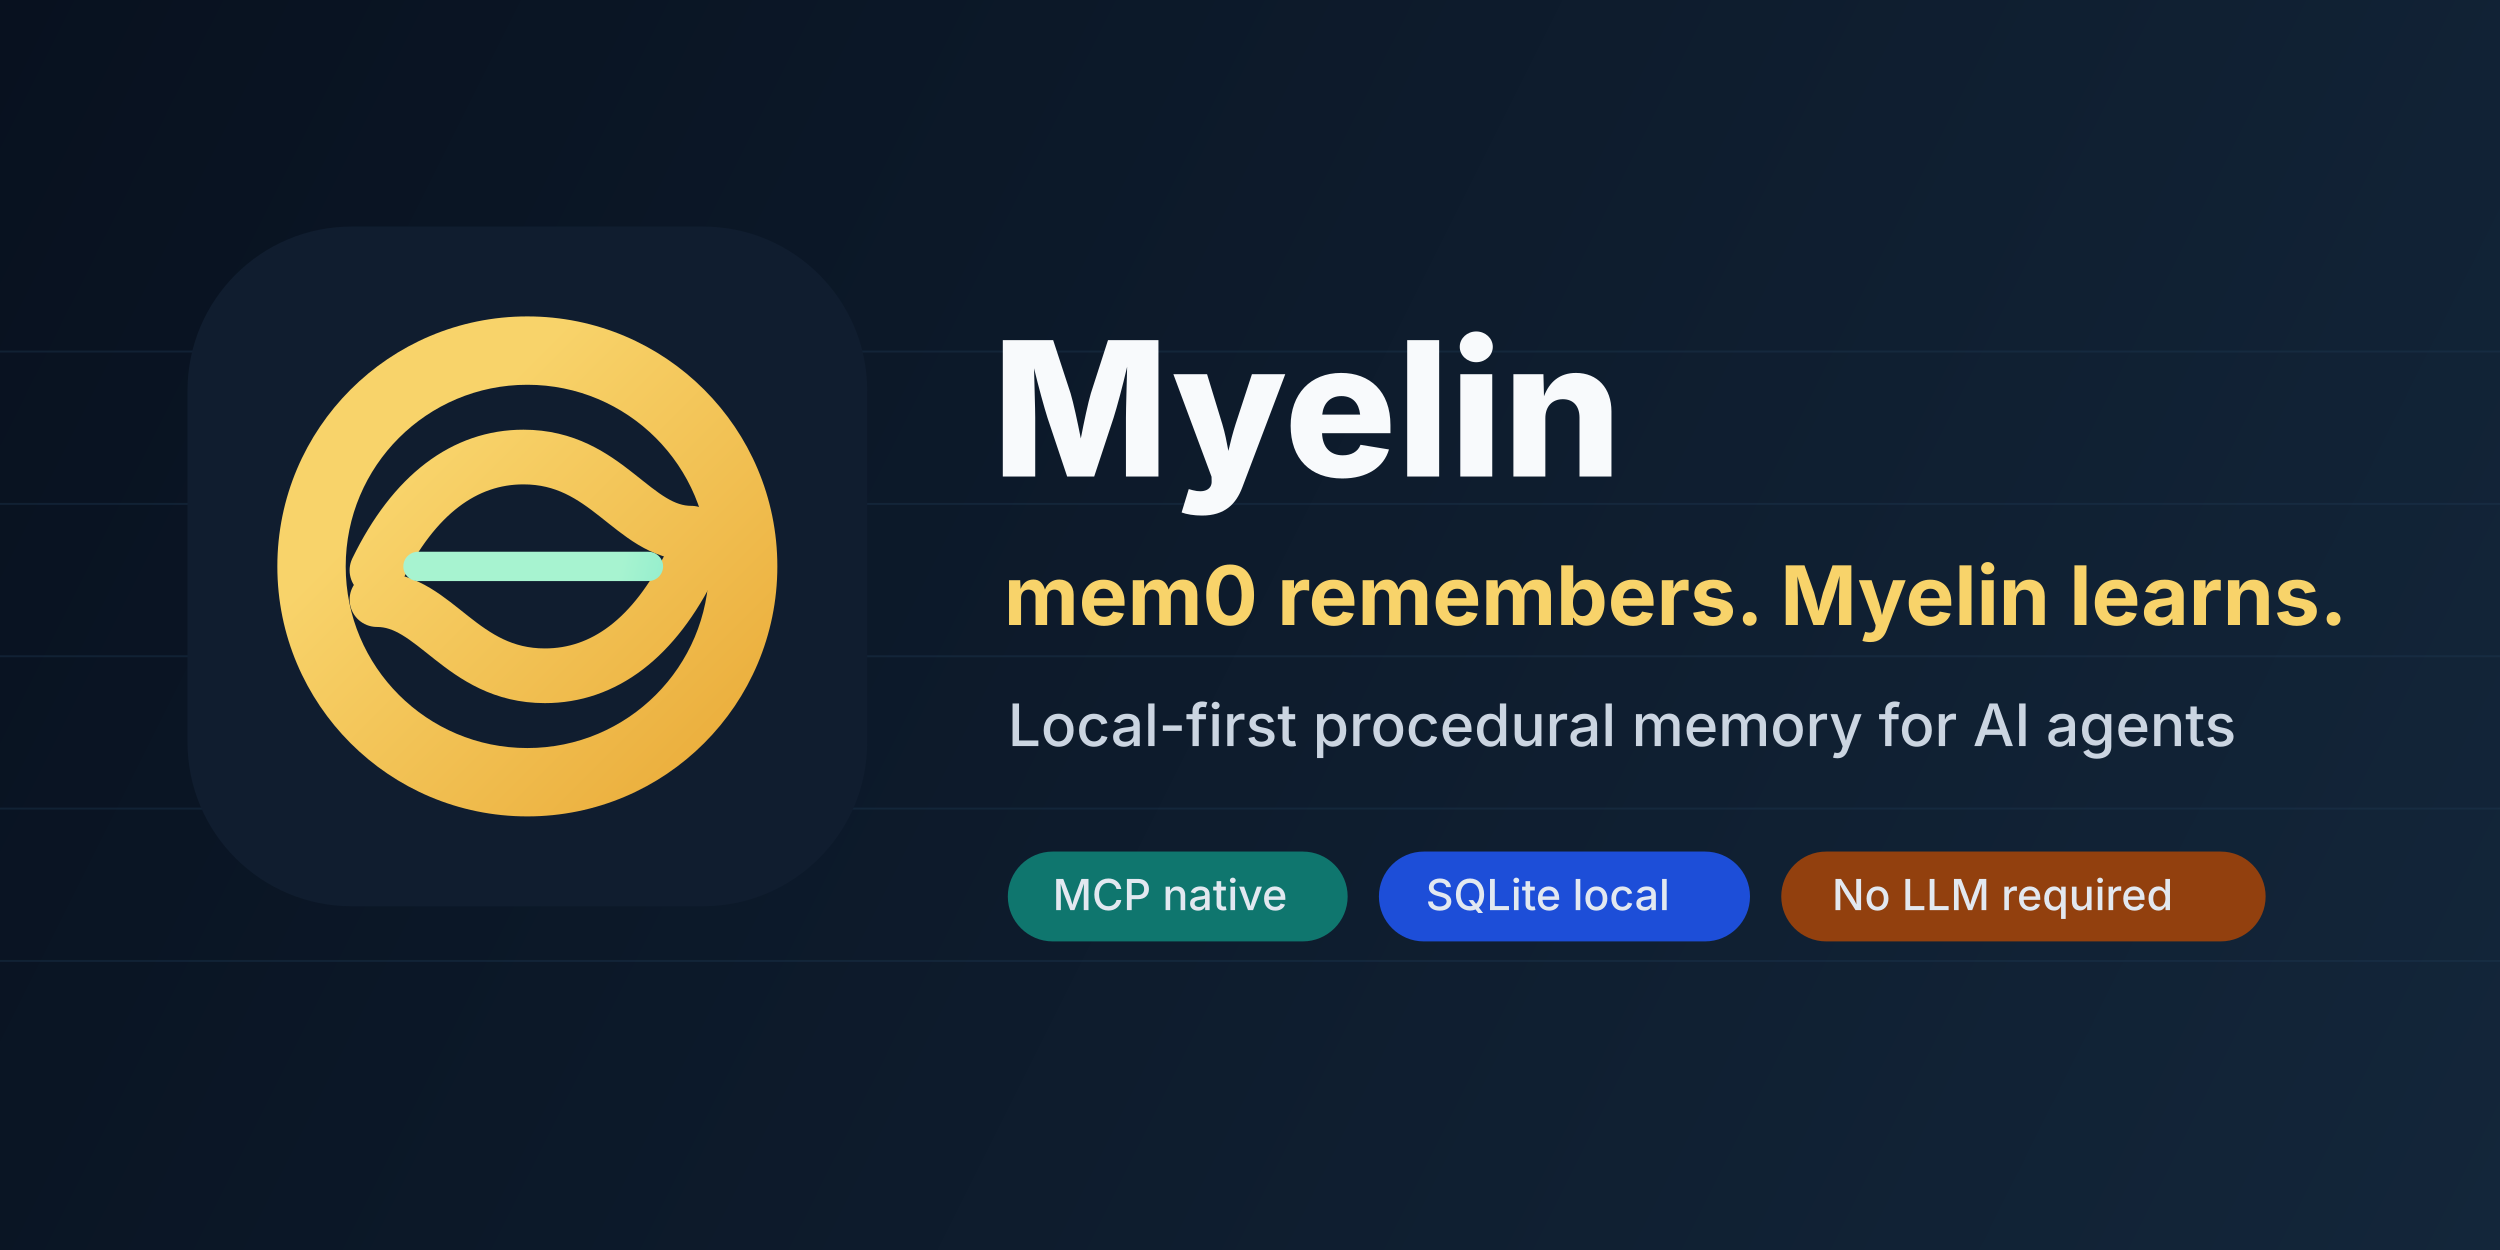
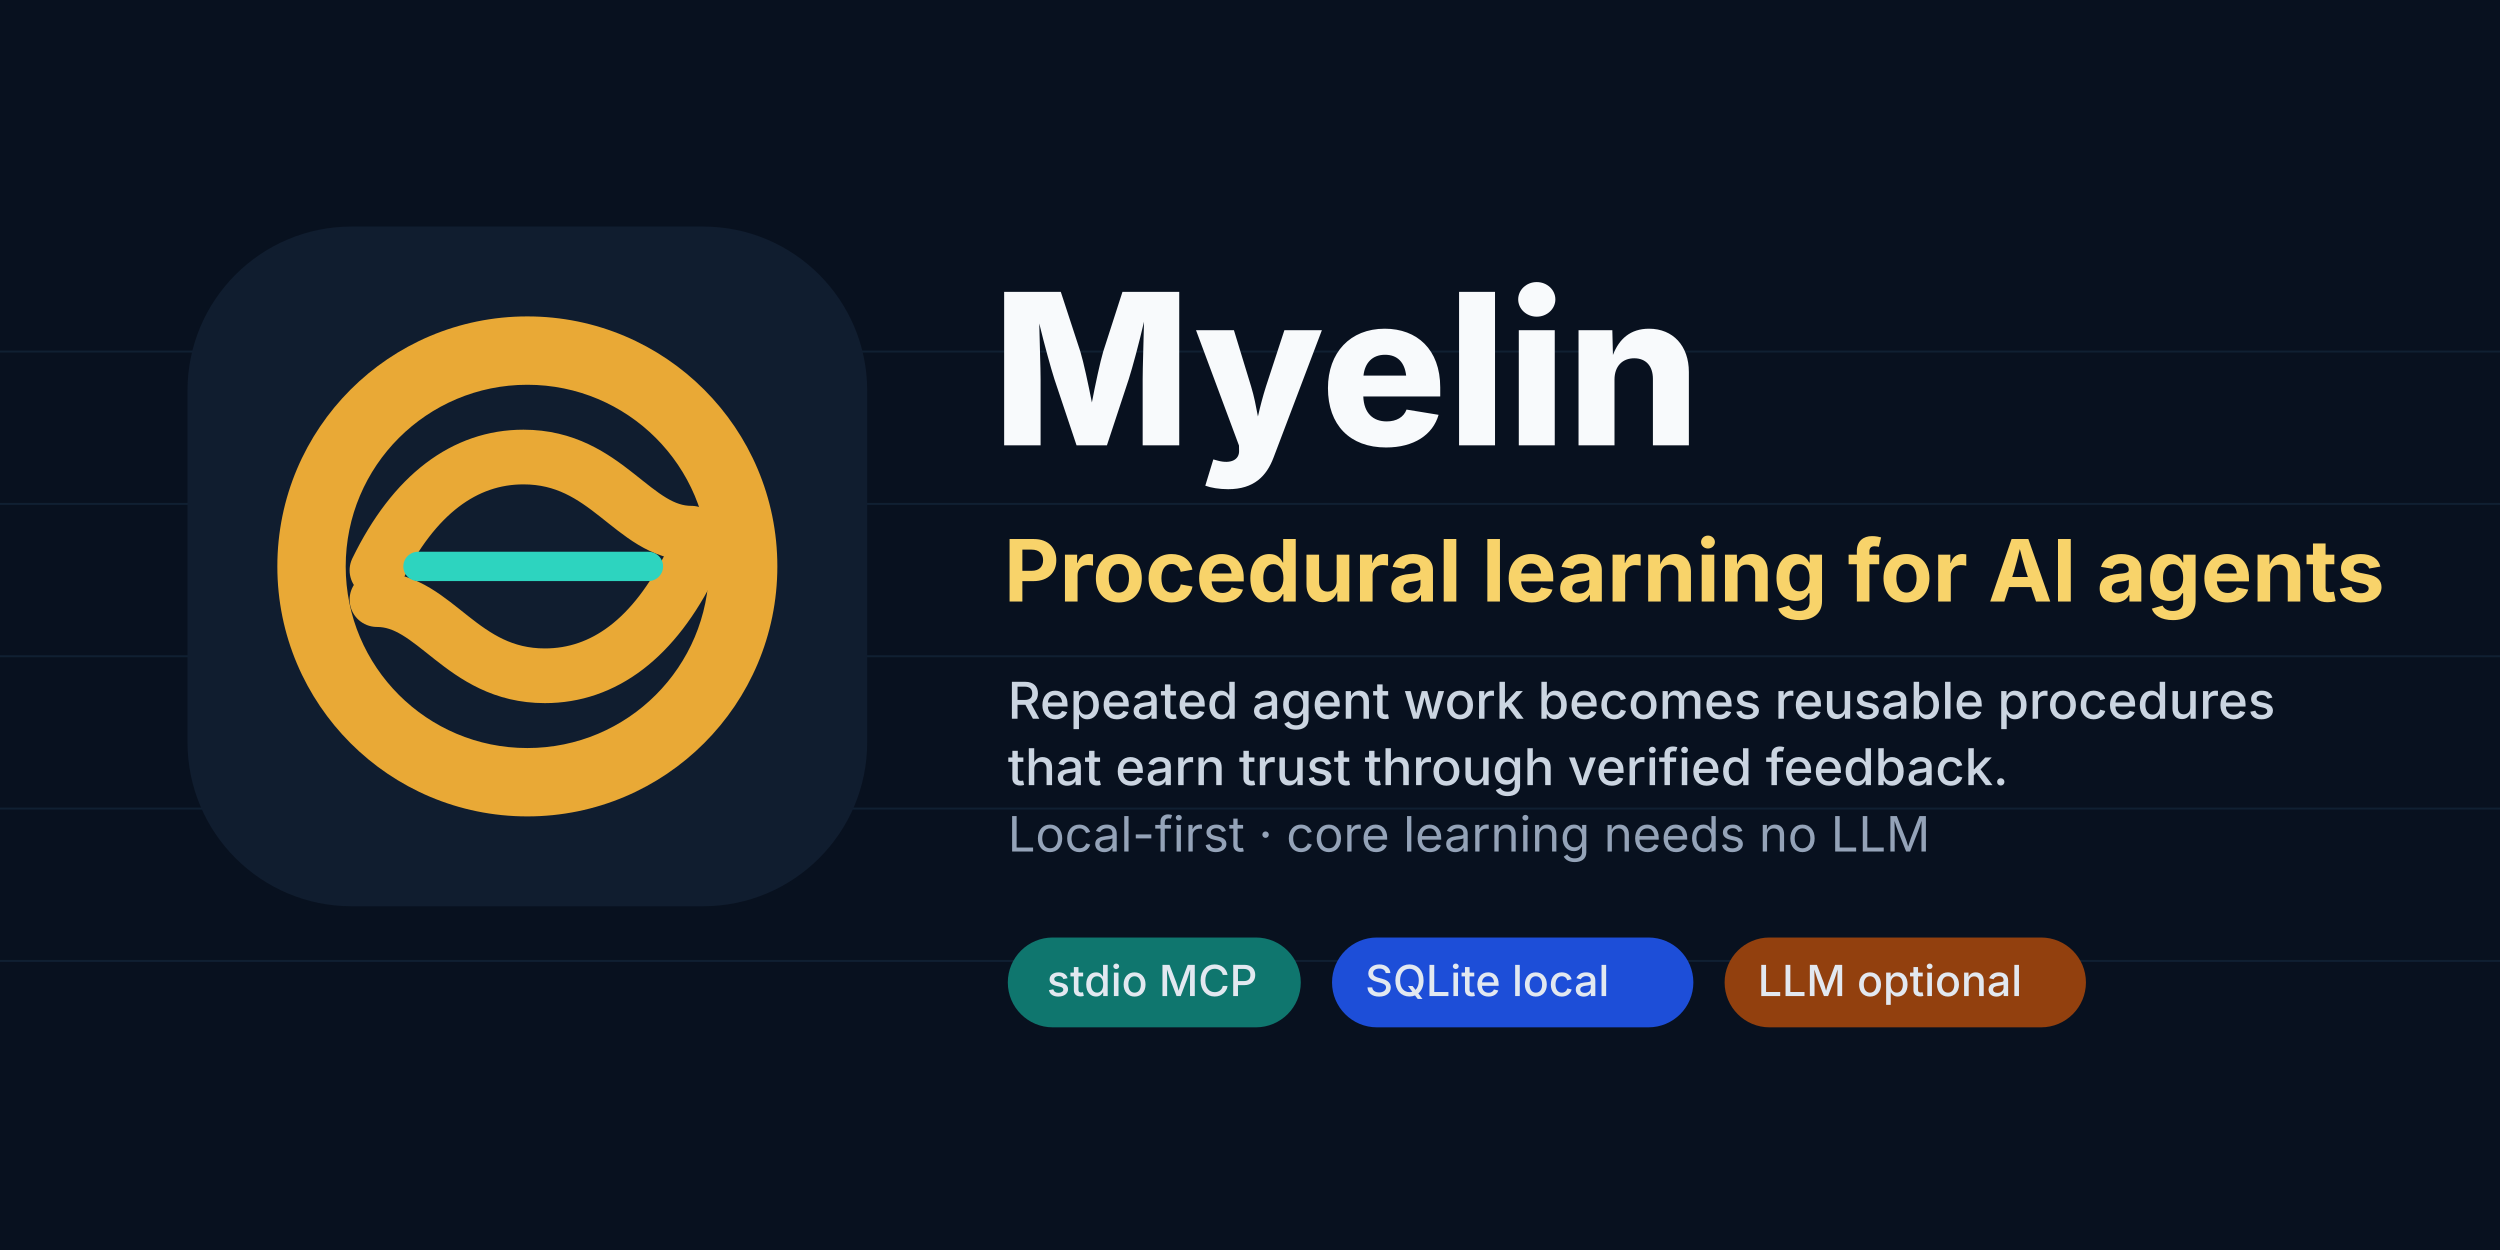
<svg xmlns="http://www.w3.org/2000/svg" width="1280" height="640" viewBox="0 0 1280 640" role="img" aria-labelledby="title desc">
-   <defs>
-     <linearGradient id="bg" x1="0" y1="0" x2="1280" y2="640" gradientUnits="userSpaceOnUse">
-       <stop offset="0" stop-color="#08111F" />
-       <stop offset="1" stop-color="#13263A" />
-     </linearGradient>
-     <linearGradient id="sheath" x1="103" y1="140" x2="435" y2="472" gradientUnits="userSpaceOnUse">
-       <stop offset="0" stop-color="#F8D36A" />
-       <stop offset="0.52" stop-color="#E9A936" />
-       <stop offset="1" stop-color="#B86B1F" />
-     </linearGradient>
-     <linearGradient id="signal" x1="190" y1="300" x2="348" y2="340" gradientUnits="userSpaceOnUse">
-       <stop offset="0" stop-color="#A7F3D0" />
-       <stop offset="1" stop-color="#2DD4BF" />
-     </linearGradient>
-   </defs>
-   <rect width="1280" height="640" fill="url(#bg)" />
+   <rect width="1280" height="640" fill="#08111F" />
  <g opacity="0.36" fill="none" stroke="#1E3A54" stroke-width="1">
    <path d="M0 492h1280" />
    <path d="M0 414h1280" />
    <path d="M0 336h1280" />
    <path d="M0 258h1280" />
    <path d="M0 180h1280" />
  </g>
  <g transform="translate(96 116)">
    <rect width="348" height="348" rx="84" fill="#101D2F" />
-     <path fill="url(#sheath)" d="M174 46c70.7 0 128 57.3 128 128s-57.3 128-128 128S46 244.7 46 174 103.3 46 174 46Zm0 35c-51.4 0-93 41.6-93 93s41.6 93 93 93 93-41.6 93-93-41.6-93-93-93Z" />
-     <path fill="none" stroke="url(#sheath)" stroke-linecap="round" stroke-width="28" d="M97 176c19-39 45-58 75-58 43 0 56 39 86 39" />
-     <path fill="none" stroke="url(#sheath)" stroke-linecap="round" stroke-width="28" d="M258 172c-19 39-45 58-75 58-43 0-56-39-86-39" />
-     <path fill="none" stroke="url(#signal)" stroke-linecap="round" stroke-width="15" d="M118 174h118" />
+     <path fill="#E9A936" d="M174 46c70.7 0 128 57.3 128 128s-57.3 128-128 128S46 244.7 46 174 103.3 46 174 46Zm0 35c-51.4 0-93 41.6-93 93s41.6 93 93 93 93-41.6 93-93-41.6-93-93-93Z" />
+     <path fill="none" stroke="#E9A936" stroke-linecap="round" stroke-width="28" d="M97 176c19-39 45-58 75-58 43 0 56 39 86 39" />
+     <path fill="none" stroke="#E9A936" stroke-linecap="round" stroke-width="28" d="M258 172c-19 39-45 58-75 58-43 0-56-39-86-39" />
+     <path fill="none" stroke="#2DD4BF" stroke-linecap="round" stroke-width="15" d="M118 174h118" />
  </g>
-   <text x="508" y="244" fill="#F8FAFC" font-family="Inter, ui-sans-serif, system-ui, -apple-system, BlinkMacSystemFont, Segoe UI, sans-serif" font-size="96" font-weight="780" letter-spacing="0">Myelin</text>
-   <text x="514" y="320" fill="#F8D36A" font-family="Inter, ui-sans-serif, system-ui, -apple-system, BlinkMacSystemFont, Segoe UI, sans-serif" font-size="42" font-weight="650" letter-spacing="0">mem0 remembers. Myelin learns.</text>
-   <text x="516" y="382" fill="#CBD5E1" font-family="Inter, ui-sans-serif, system-ui, -apple-system, BlinkMacSystemFont, Segoe UI, sans-serif" font-size="30" font-weight="450" letter-spacing="0">Local-first procedural memory for AI agents</text>
-   <g transform="translate(516 436)" fill="#E2E8F0" font-family="Inter, ui-sans-serif, system-ui, -apple-system, BlinkMacSystemFont, Segoe UI, sans-serif" font-size="22" font-weight="540">
-     <rect width="174" height="46" rx="23" fill="#0F766E" />
-     <text x="23" y="30">MCP native</text>
-     <rect x="190" width="190" height="46" rx="23" fill="#1D4ED8" />
-     <text x="214" y="30">SQLite local</text>
-     <rect x="396" width="248" height="46" rx="23" fill="#92400E" />
-     <text x="422" y="30">No LLM required</text>
+   <text x="508" y="228" fill="#F8FAFC" font-family="Inter, ui-sans-serif, system-ui, -apple-system, BlinkMacSystemFont, Segoe UI, sans-serif" font-size="108" font-weight="780" letter-spacing="0">Myelin</text>
+   <text x="514" y="308" fill="#F8D36A" font-family="Inter, ui-sans-serif, system-ui, -apple-system, BlinkMacSystemFont, Segoe UI, sans-serif" font-size="44" font-weight="650" letter-spacing="0">Procedural learning for AI agents</text>
+   <text x="516" y="368" fill="#CBD5E1" font-family="Inter, ui-sans-serif, system-ui, -apple-system, BlinkMacSystemFont, Segoe UI, sans-serif" font-size="26" font-weight="480" letter-spacing="0">Repeated agent work becomes reusable procedures</text>
+   <text x="516" y="402" fill="#CBD5E1" font-family="Inter, ui-sans-serif, system-ui, -apple-system, BlinkMacSystemFont, Segoe UI, sans-serif" font-size="26" font-weight="480" letter-spacing="0">that earn trust through verified feedback.</text>
+   <text x="516" y="436" fill="#94A3B8" font-family="Inter, ui-sans-serif, system-ui, -apple-system, BlinkMacSystemFont, Segoe UI, sans-serif" font-size="25" font-weight="430" letter-spacing="0">Local-first · core learning needs no LLM</text>
+   <g transform="translate(516 480)" fill="#E2E8F0" font-family="Inter, ui-sans-serif, system-ui, -apple-system, BlinkMacSystemFont, Segoe UI, sans-serif" font-size="22" font-weight="540">
+     <rect width="150" height="46" rx="23" fill="#0F766E" />
+     <text x="20" y="30">stdio MCP</text>
+     <rect x="166" width="185" height="46" rx="23" fill="#1D4ED8" />
+     <text x="183" y="30">SQLite local</text>
+     <rect x="367" width="185" height="46" rx="23" fill="#92400E" />
+     <text x="384" y="30">LLM optional</text>
  </g>
</svg>
